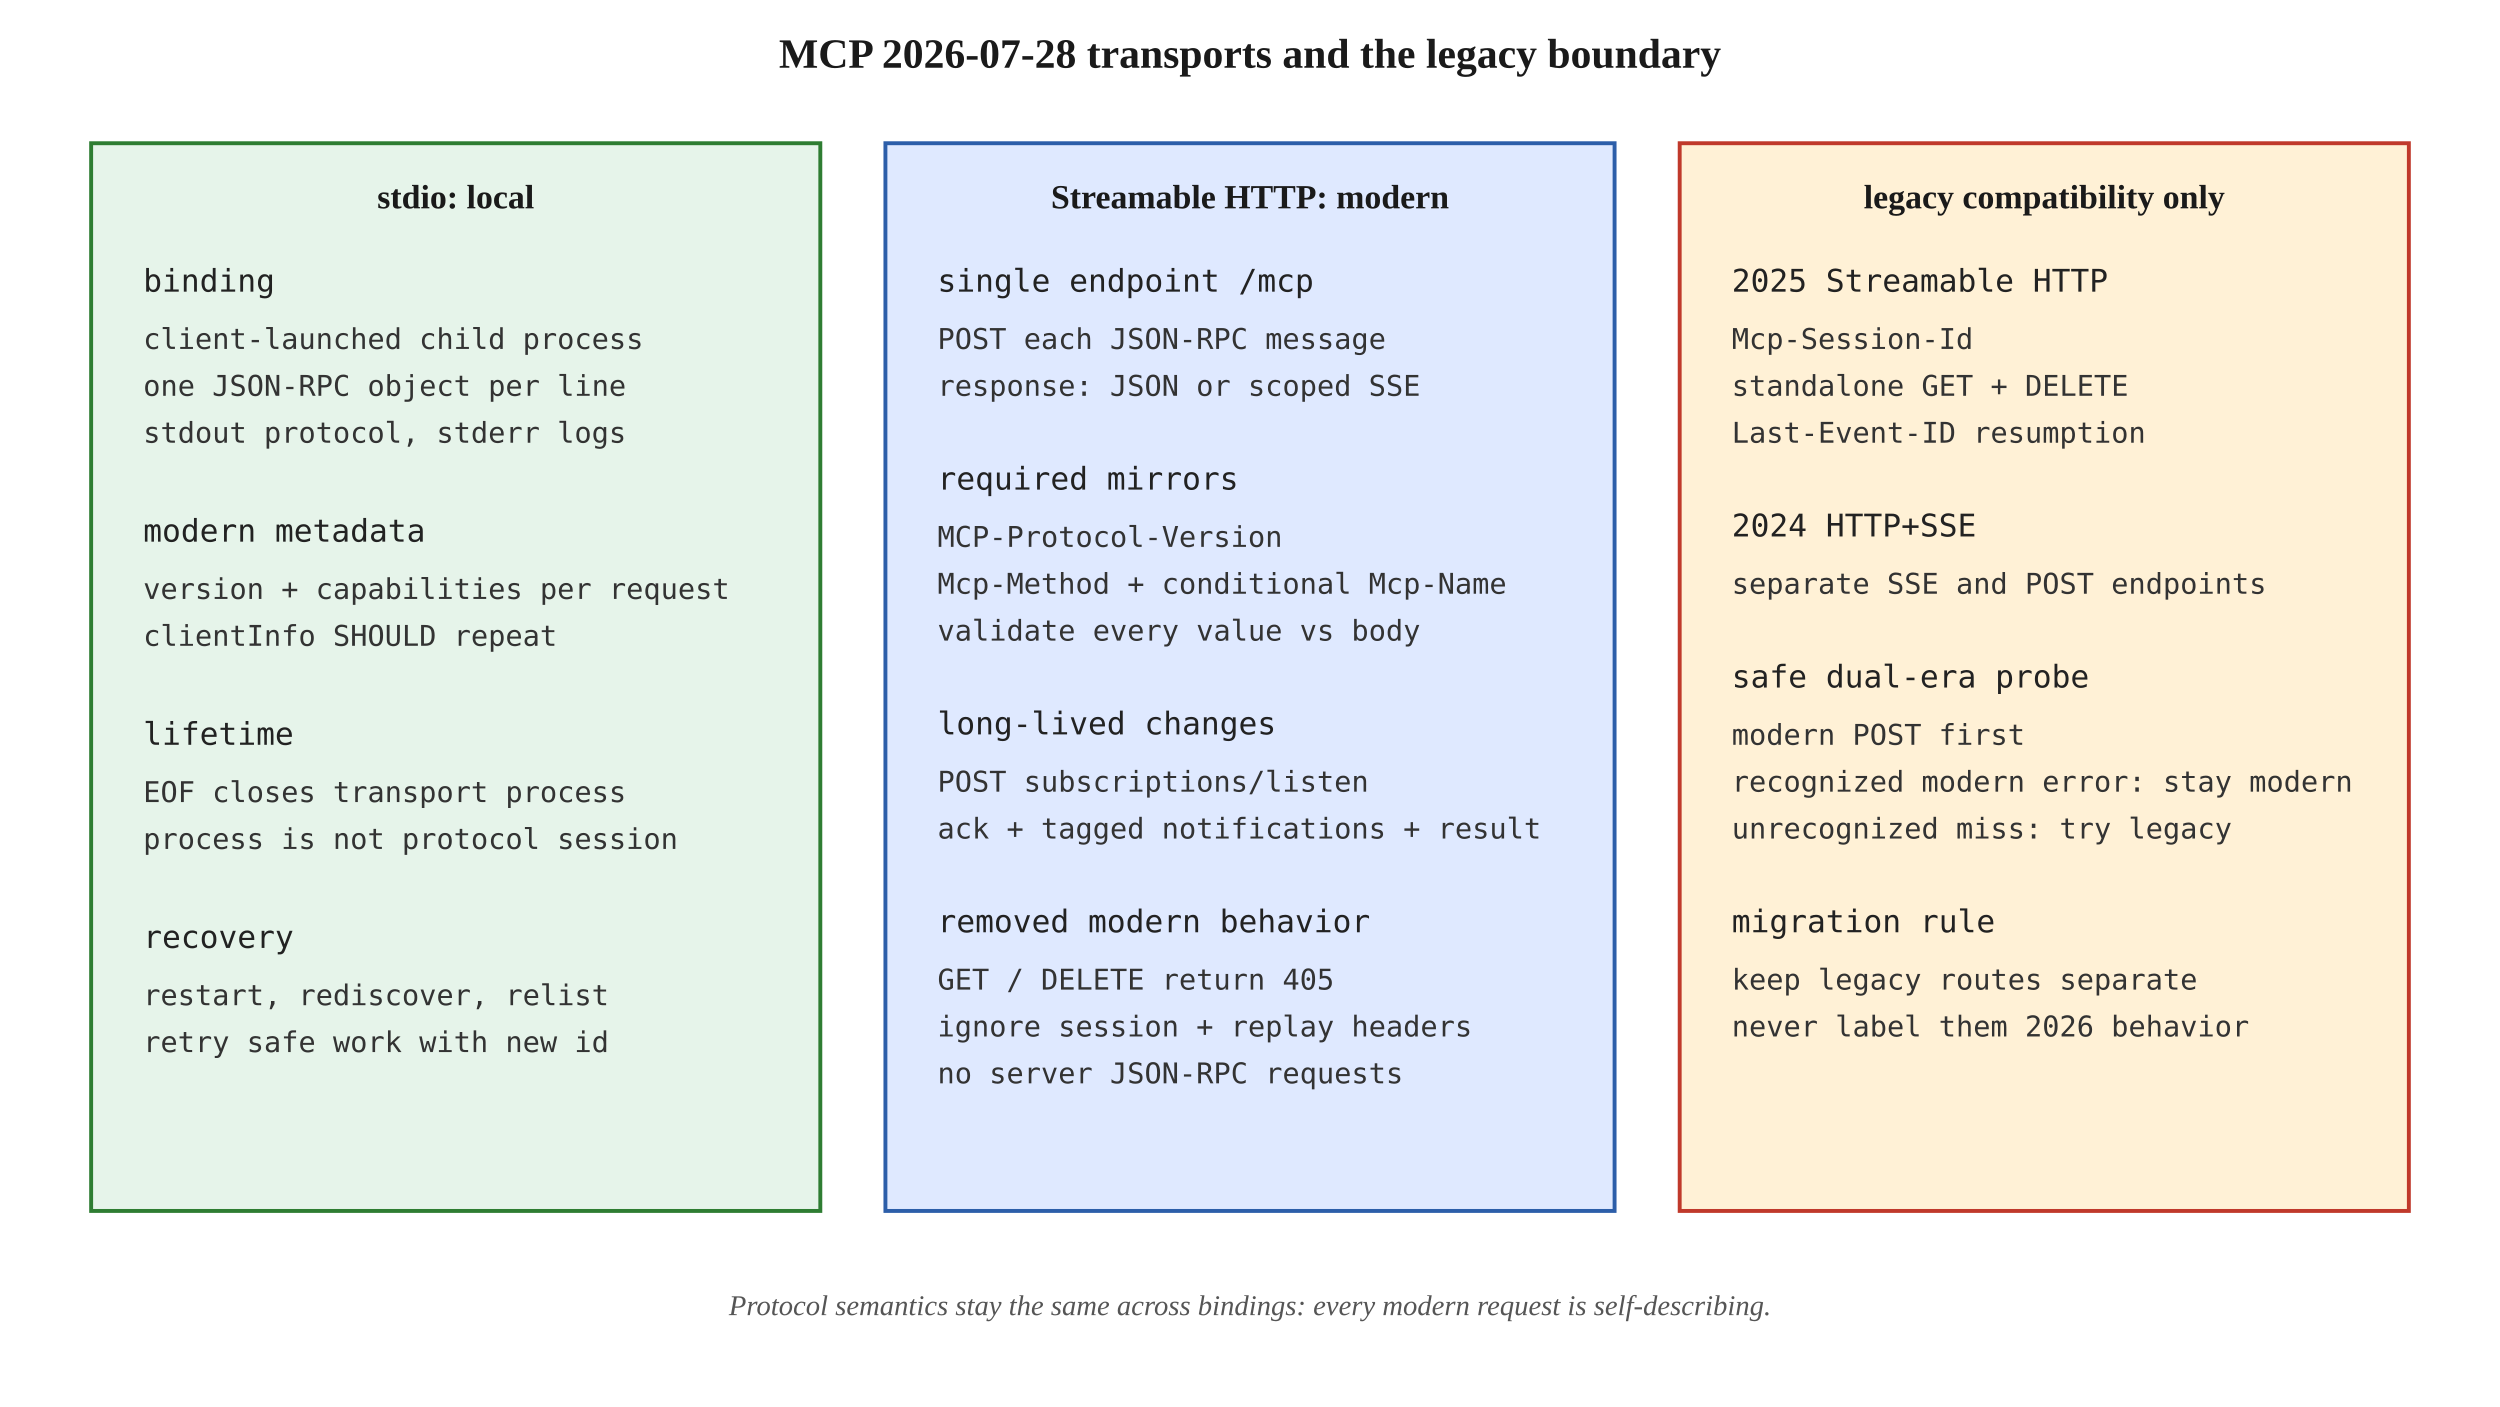
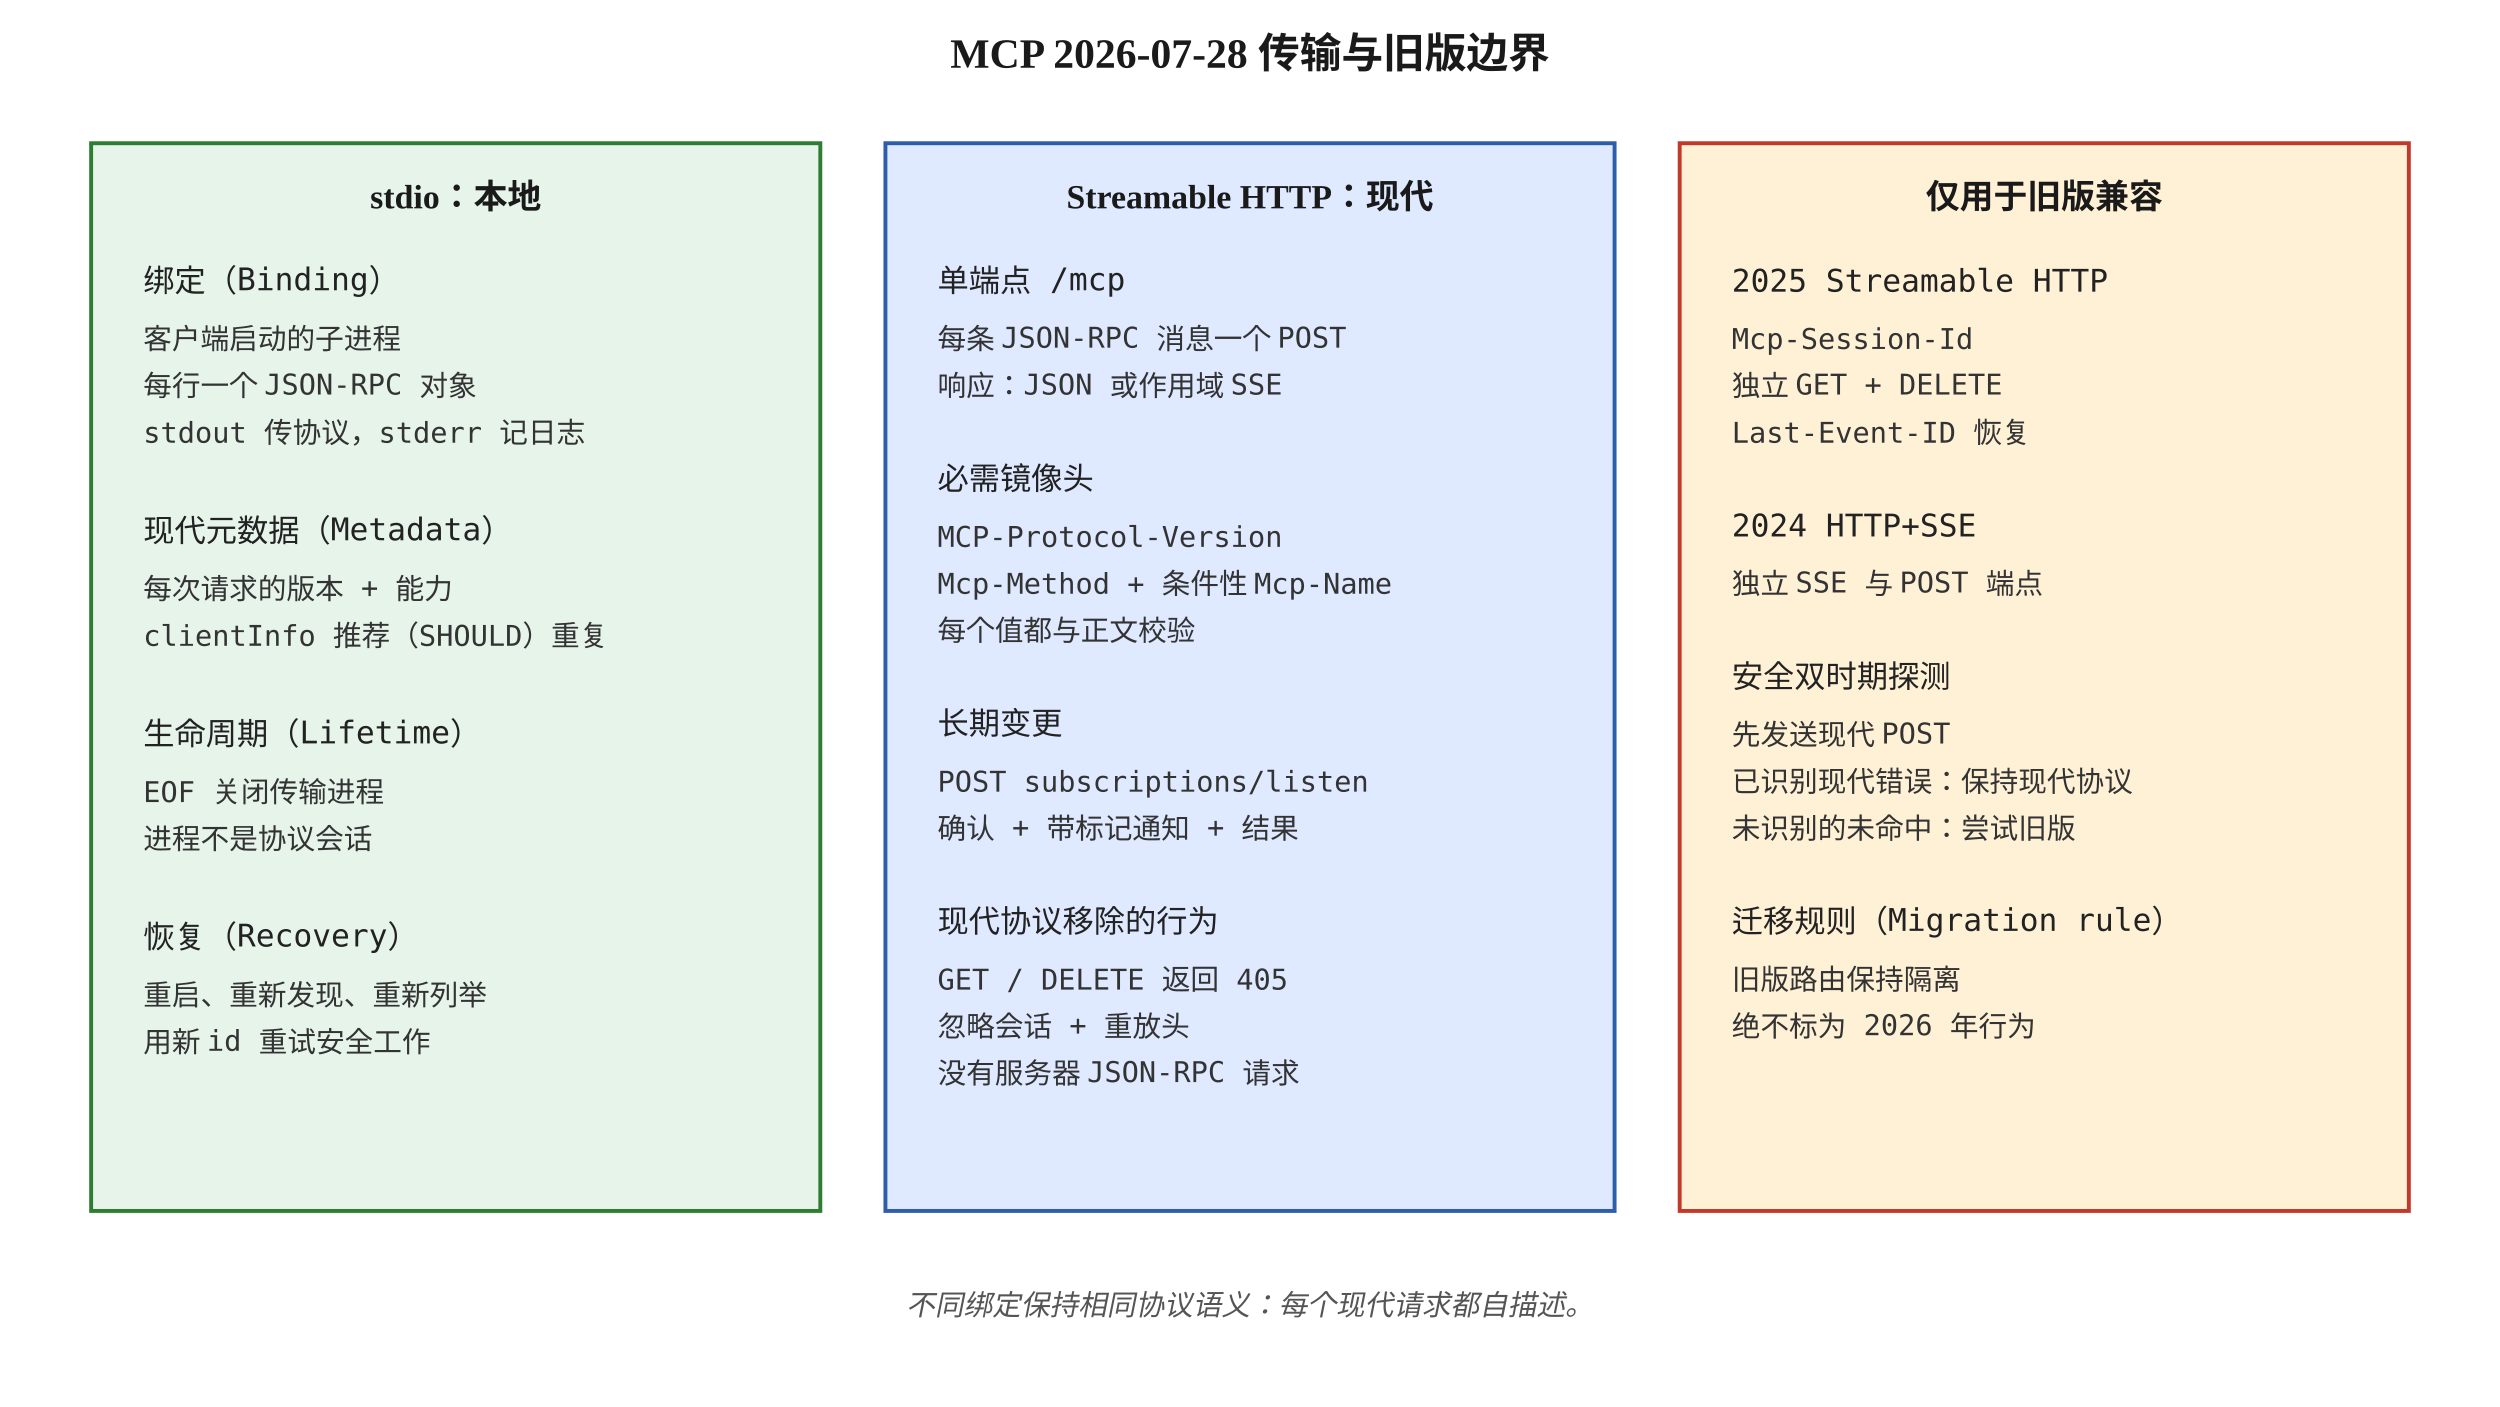
<svg xmlns="http://www.w3.org/2000/svg" viewBox="0 0 960 540" font-family="Georgia, 'Times New Roman', serif">
  <defs>
    <style>
      .box { fill: #faf6ef; stroke: #1a1a1a; stroke-width: 1.5; }
      .cool { fill: #e6f4ea; stroke: #2e7d32; stroke-width: 1.5; }
      .cold { fill: #dfe9ff; stroke: #2c5ea9; stroke-width: 1.5; }
      .hot { fill: #fff1d6; stroke: #c0392b; stroke-width: 1.5; }
      .title { font-size: 16px; font-weight: 700; fill: #1a1a1a; }
      .head { font-size: 13px; font-weight: 700; fill: #1a1a1a; }
      .step { font-size: 12px; font-family: 'Menlo', monospace; fill: #222; }
      .small { font-size: 11px; font-family: 'Menlo', monospace; fill: #333; }
      .caption { font-size: 11px; fill: #555; font-style: italic; }
    </style>
  </defs>
-   <text x="480" y="26" text-anchor="middle" class="title">MCP 2026-07-28 transports and the legacy boundary</text>
+   <text x="480" y="26" text-anchor="middle" class="title">MCP 2026-07-28 传输与旧版边界</text>
  <rect x="35" y="55" width="280" height="410" class="cool" />
-   <text x="175" y="80" text-anchor="middle" class="head">stdio: local</text>
-   <text x="55" y="112" class="step">binding</text>
-   <text x="55" y="134" class="small">client-launched child process</text>
-   <text x="55" y="152" class="small">one JSON-RPC object per line</text>
-   <text x="55" y="170" class="small">stdout protocol, stderr logs</text>
-   <text x="55" y="208" class="step">modern metadata</text>
-   <text x="55" y="230" class="small">version + capabilities per request</text>
-   <text x="55" y="248" class="small">clientInfo SHOULD repeat</text>
-   <text x="55" y="286" class="step">lifetime</text>
-   <text x="55" y="308" class="small">EOF closes transport process</text>
-   <text x="55" y="326" class="small">process is not protocol session</text>
-   <text x="55" y="364" class="step">recovery</text>
-   <text x="55" y="386" class="small">restart, rediscover, relist</text>
-   <text x="55" y="404" class="small">retry safe work with new id</text>
+   <text x="175" y="80" text-anchor="middle" class="head">stdio：本地</text>
+   <text x="55" y="112" class="step">绑定（Binding）</text>
+   <text x="55" y="134" class="small">客户端启动的子进程</text>
+   <text x="55" y="152" class="small">每行一个 JSON-RPC 对象</text>
+   <text x="55" y="170" class="small">stdout 传协议，stderr 记日志</text>
+   <text x="55" y="208" class="step">现代元数据（Metadata）</text>
+   <text x="55" y="230" class="small">每次请求的版本 + 能力</text>
+   <text x="55" y="248" class="small">clientInfo 推荐（SHOULD）重复</text>
+   <text x="55" y="286" class="step">生命周期（Lifetime）</text>
+   <text x="55" y="308" class="small">EOF 关闭传输进程</text>
+   <text x="55" y="326" class="small">进程不是协议会话</text>
+   <text x="55" y="364" class="step">恢复（Recovery）</text>
+   <text x="55" y="386" class="small">重启、重新发现、重新列举</text>
+   <text x="55" y="404" class="small">用新 id 重试安全工作</text>
  <rect x="340" y="55" width="280" height="410" class="cold" />
-   <text x="480" y="80" text-anchor="middle" class="head">Streamable HTTP: modern</text>
-   <text x="360" y="112" class="step">single endpoint /mcp</text>
-   <text x="360" y="134" class="small">POST each JSON-RPC message</text>
-   <text x="360" y="152" class="small">response: JSON or scoped SSE</text>
-   <text x="360" y="188" class="step">required mirrors</text>
+   <text x="480" y="80" text-anchor="middle" class="head">Streamable HTTP：现代</text>
+   <text x="360" y="112" class="step">单端点 /mcp</text>
+   <text x="360" y="134" class="small">每条 JSON-RPC 消息一个 POST</text>
+   <text x="360" y="152" class="small">响应：JSON 或作用域 SSE</text>
+   <text x="360" y="188" class="step">必需镜像头</text>
  <text x="360" y="210" class="small">MCP-Protocol-Version</text>
-   <text x="360" y="228" class="small">Mcp-Method + conditional Mcp-Name</text>
-   <text x="360" y="246" class="small">validate every value vs body</text>
-   <text x="360" y="282" class="step">long-lived changes</text>
+   <text x="360" y="228" class="small">Mcp-Method + 条件性 Mcp-Name</text>
+   <text x="360" y="246" class="small">每个值都与正文校验</text>
+   <text x="360" y="282" class="step">长期变更</text>
  <text x="360" y="304" class="small">POST subscriptions/listen</text>
-   <text x="360" y="322" class="small">ack + tagged notifications + result</text>
-   <text x="360" y="358" class="step">removed modern behavior</text>
-   <text x="360" y="380" class="small">GET / DELETE return 405</text>
-   <text x="360" y="398" class="small">ignore session + replay headers</text>
-   <text x="360" y="416" class="small">no server JSON-RPC requests</text>
+   <text x="360" y="322" class="small">确认 + 带标记通知 + 结果</text>
+   <text x="360" y="358" class="step">现代协议移除的行为</text>
+   <text x="360" y="380" class="small">GET / DELETE 返回 405</text>
+   <text x="360" y="398" class="small">忽略会话 + 重放头</text>
+   <text x="360" y="416" class="small">没有服务器 JSON-RPC 请求</text>
  <rect x="645" y="55" width="280" height="410" class="hot" />
-   <text x="785" y="80" text-anchor="middle" class="head">legacy compatibility only</text>
+   <text x="785" y="80" text-anchor="middle" class="head">仅用于旧版兼容</text>
  <text x="665" y="112" class="step">2025 Streamable HTTP</text>
  <text x="665" y="134" class="small">Mcp-Session-Id</text>
-   <text x="665" y="152" class="small">standalone GET + DELETE</text>
-   <text x="665" y="170" class="small">Last-Event-ID resumption</text>
+   <text x="665" y="152" class="small">独立 GET + DELETE</text>
+   <text x="665" y="170" class="small">Last-Event-ID 恢复</text>
  <text x="665" y="206" class="step">2024 HTTP+SSE</text>
-   <text x="665" y="228" class="small">separate SSE and POST endpoints</text>
-   <text x="665" y="264" class="step">safe dual-era probe</text>
-   <text x="665" y="286" class="small">modern POST first</text>
-   <text x="665" y="304" class="small">recognized modern error: stay modern</text>
-   <text x="665" y="322" class="small">unrecognized miss: try legacy</text>
-   <text x="665" y="358" class="step">migration rule</text>
-   <text x="665" y="380" class="small">keep legacy routes separate</text>
-   <text x="665" y="398" class="small">never label them 2026 behavior</text>
-   <text x="480" y="505" text-anchor="middle" class="caption">Protocol semantics stay the same across bindings: every modern request is self-describing.</text>
+   <text x="665" y="228" class="small">独立 SSE 与 POST 端点</text>
+   <text x="665" y="264" class="step">安全双时期探测</text>
+   <text x="665" y="286" class="small">先发送现代 POST</text>
+   <text x="665" y="304" class="small">已识别现代错误：保持现代协议</text>
+   <text x="665" y="322" class="small">未识别的未命中：尝试旧版</text>
+   <text x="665" y="358" class="step">迁移规则（Migration rule）</text>
+   <text x="665" y="380" class="small">旧版路由保持隔离</text>
+   <text x="665" y="398" class="small">绝不标为 2026 年行为</text>
+   <text x="480" y="505" text-anchor="middle" class="caption">不同绑定保持相同协议语义：每个现代请求都自描述。</text>
</svg>
